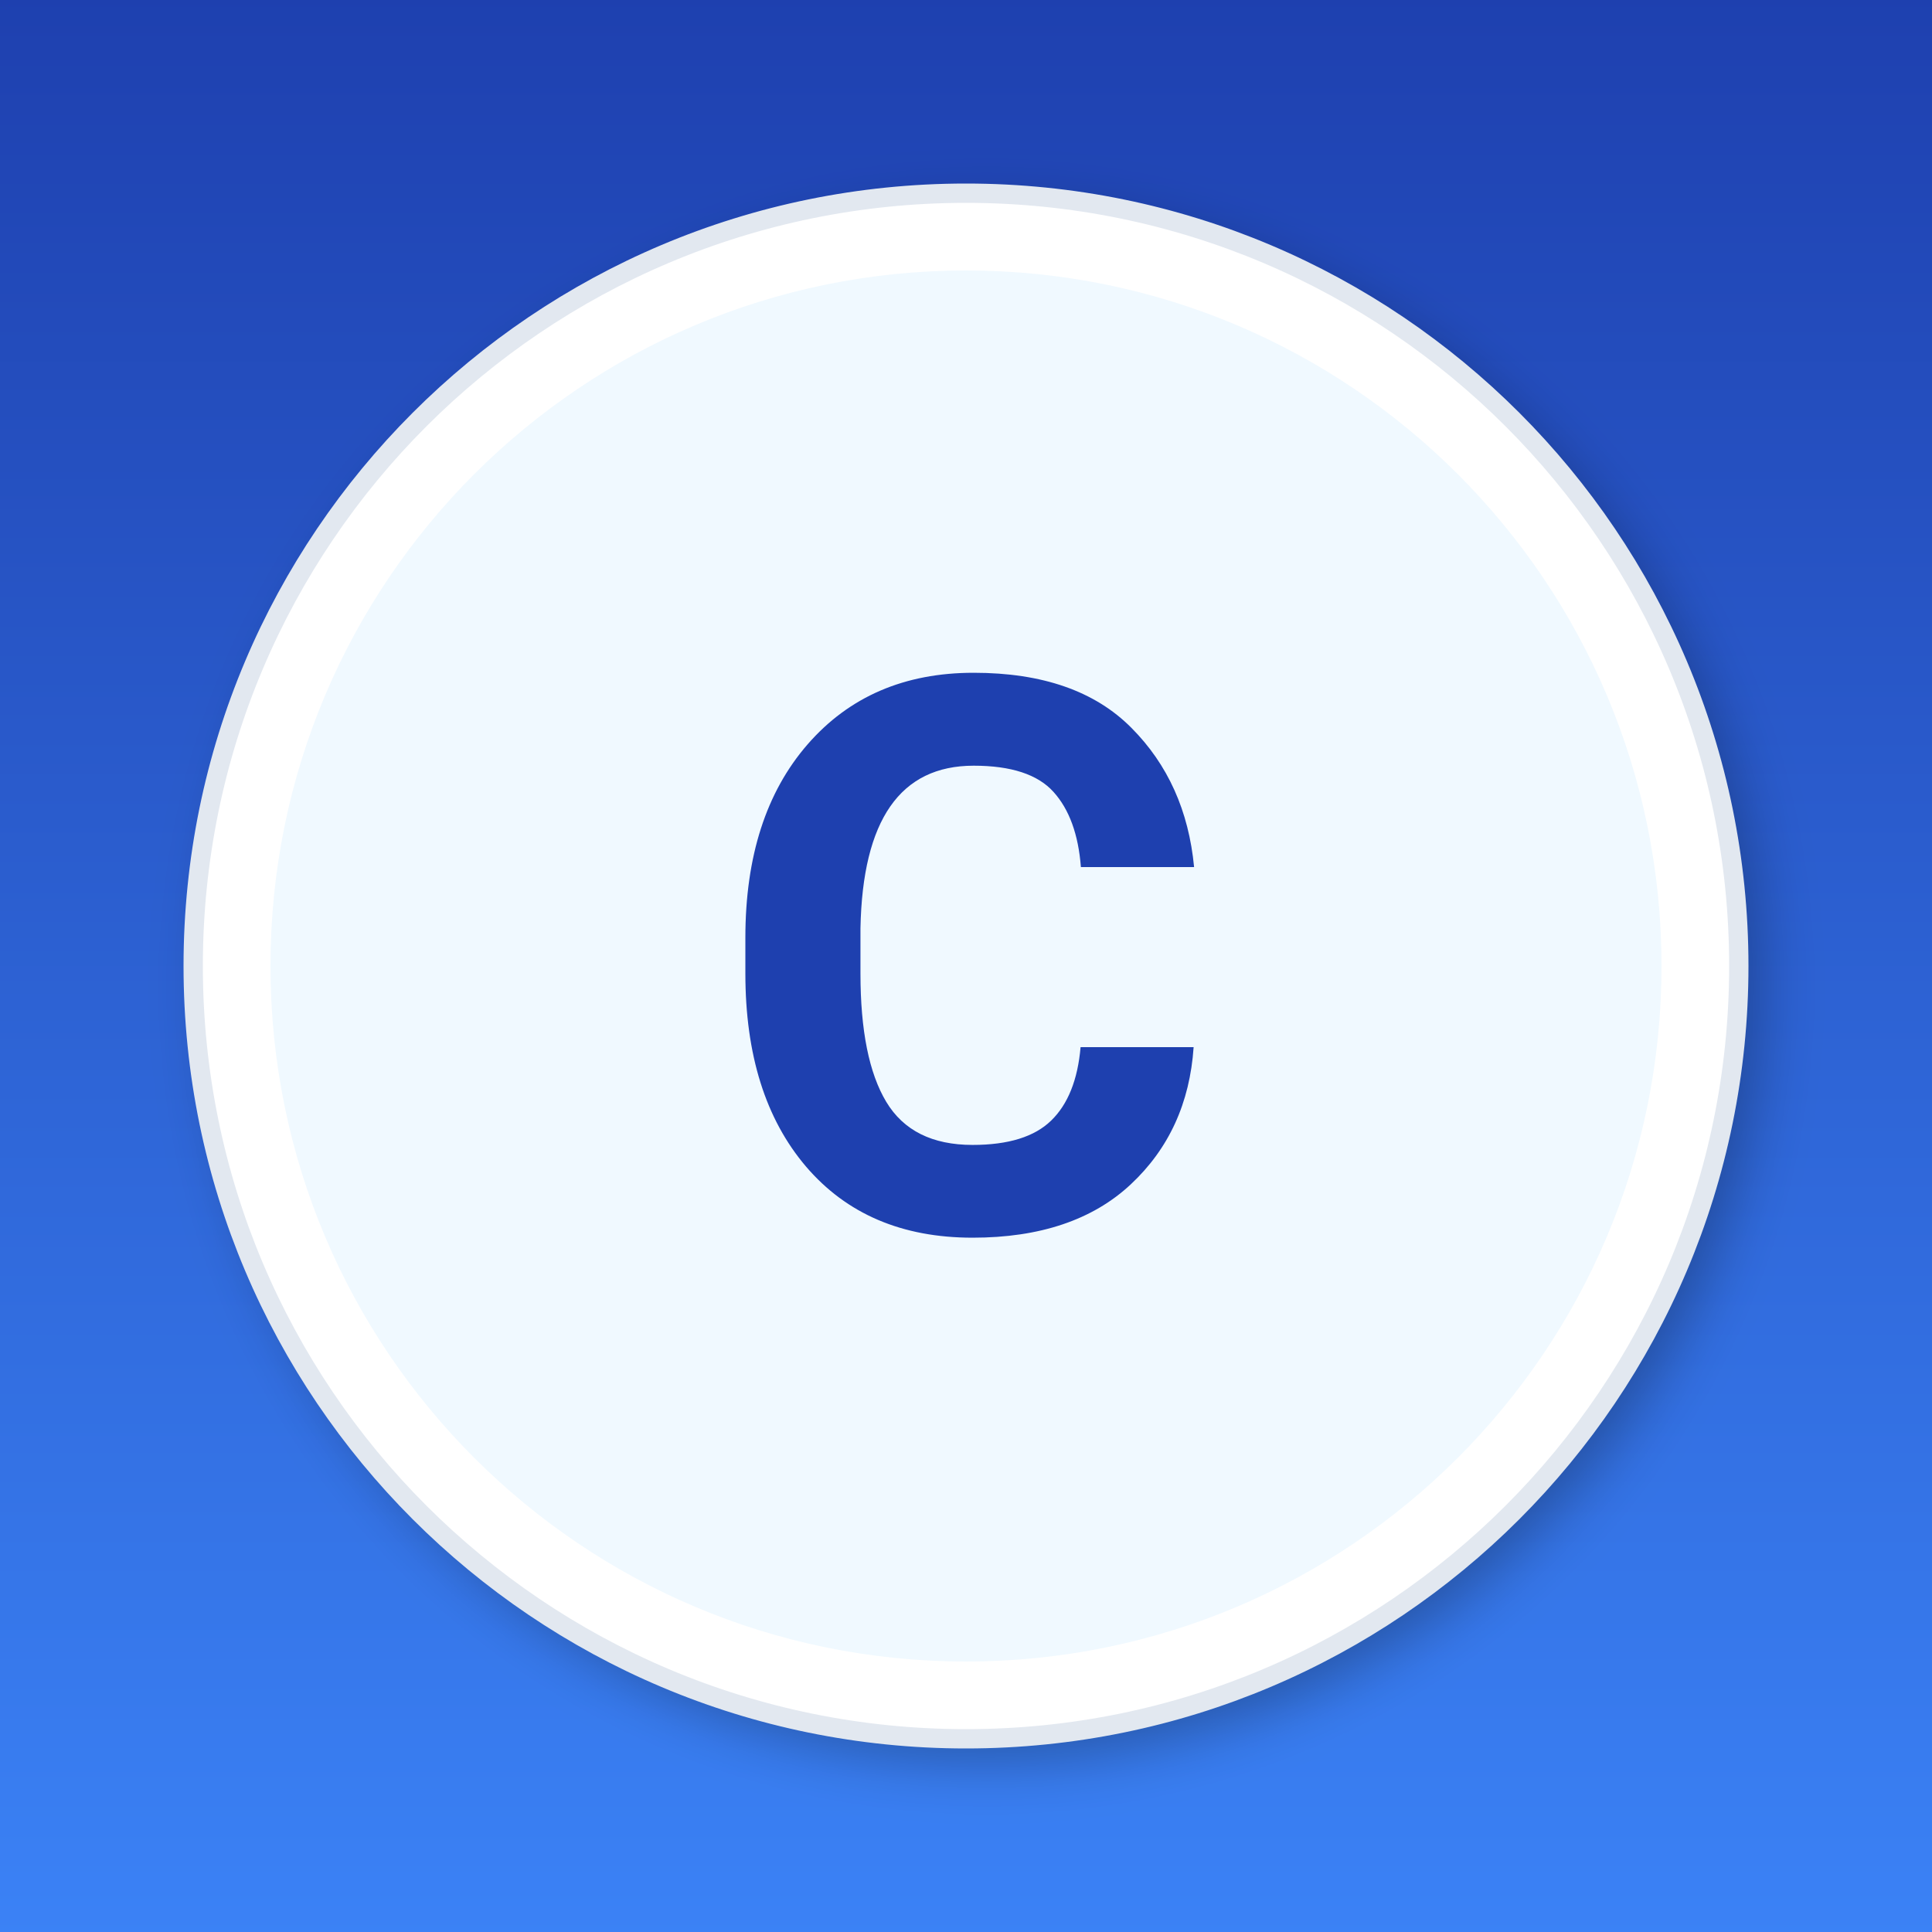
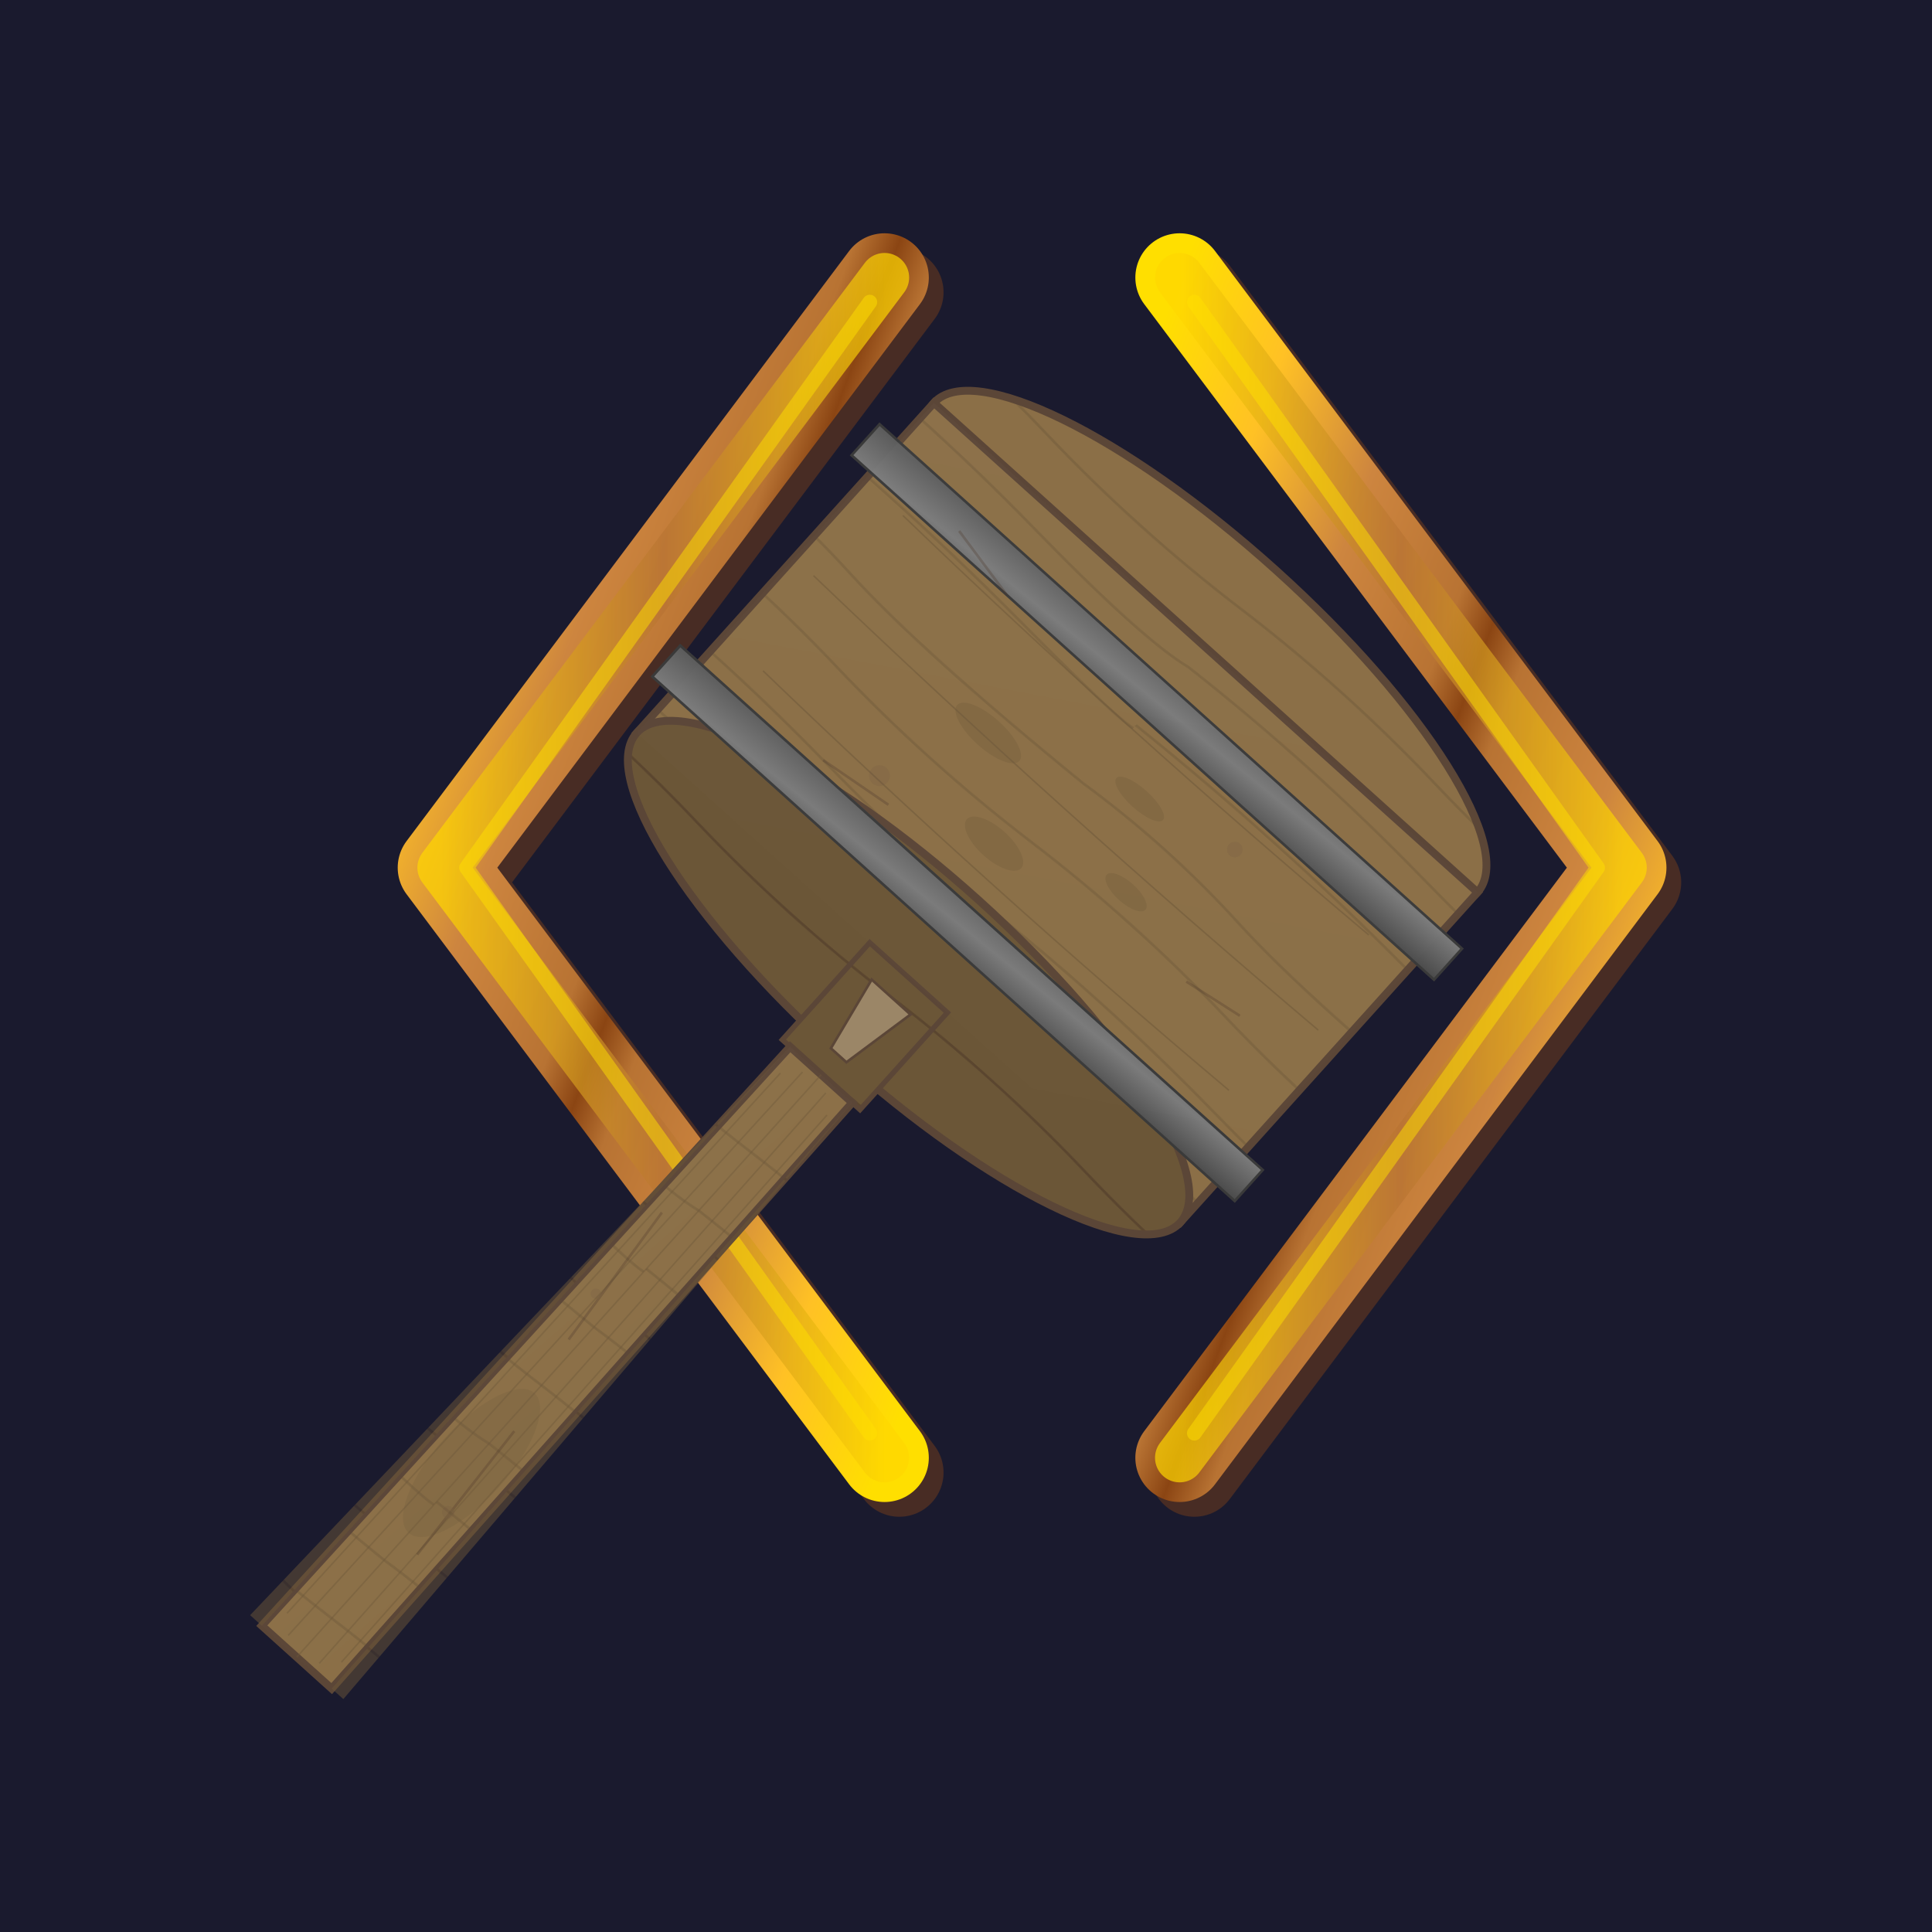
<svg xmlns="http://www.w3.org/2000/svg" width="192" height="192" viewBox="0 0 192 192">
-   <defs>
-     <linearGradient id="bgGradient" x1="0%" y1="0%" x2="0%" y2="100%">
-       <stop offset="0%" style="stop-color:#1e40af;stop-opacity:1" />
-       <stop offset="100%" style="stop-color:#3b82f6;stop-opacity:1" />
-     </linearGradient>
-     <filter id="shadow" x="-50%" y="-50%" width="200%" height="200%">
-       <feDropShadow dx="2" dy="2" stdDeviation="3" flood-opacity="0.3" />
-     </filter>
-   </defs>
-   <rect width="192" height="192" fill="url(#bgGradient)" />
-   <circle cx="96" cy="96" r="76.8" fill="white" filter="url(#shadow)" />
-   <circle cx="96" cy="96" r="69.12" fill="#f0f9ff" />
-   <text x="96" y="96" font-family="-apple-system, BlinkMacSystemFont, 'Segoe UI', Roboto, sans-serif" font-size="76.8" font-weight="bold" fill="#1e40af" text-anchor="middle" dominant-baseline="central">C</text>
-   <circle cx="96" cy="96" r="76.8" fill="none" stroke="#e2e8f0" stroke-width="1.92" />
+   <rect width="192" height="192" fill="#1a1a2e" />
+   <svg x="23" y="23" width="146" height="146" viewBox="128.5 152.5 233.5 239" preserveAspectRatio="xMidYMid meet">
+     <defs>
+       <pattern id="oakGrain" x="0" y="0" width="100" height="200" patternUnits="userSpaceOnUse">
+         <rect width="100" height="200" fill="#8B6F47" />
+         <path d="M0,10 Q25,8 50,10 T100,10" stroke="#6B5637" stroke-width="0.5" fill="none" opacity="0.4" />
+         <path d="M0,25 Q30,23 60,25 T100,25" stroke="#6B5637" stroke-width="0.5" fill="none" opacity="0.4" />
+         <path d="M0,40 Q35,38 70,40 T100,40" stroke="#6B5637" stroke-width="0.5" fill="none" opacity="0.4" />
+         <path d="M0,55 Q20,53 40,55 T100,55" stroke="#6B5637" stroke-width="0.5" fill="none" opacity="0.4" />
+         <path d="M0,70 Q25,68 50,70 T100,70" stroke="#6B5637" stroke-width="0.5" fill="none" opacity="0.4" />
+         <path d="M0,85 Q30,83 60,85 T100,85" stroke="#6B5637" stroke-width="0.5" fill="none" opacity="0.4" />
+         <path d="M0,100 Q35,98 70,100 T100,100" stroke="#6B5637" stroke-width="0.5" fill="none" opacity="0.4" />
+         <path d="M0,115 Q20,113 40,115 T100,115" stroke="#6B5637" stroke-width="0.5" fill="none" opacity="0.4" />
+         <path d="M0,130 Q25,128 50,130 T100,130" stroke="#6B5637" stroke-width="0.5" fill="none" opacity="0.4" />
+         <path d="M0,145 Q30,143 60,145 T100,145" stroke="#6B5637" stroke-width="0.5" fill="none" opacity="0.4" />
+         <path d="M0,160 Q35,158 70,160 T100,160" stroke="#6B5637" stroke-width="0.5" fill="none" opacity="0.4" />
+         <path d="M0,175 Q20,173 40,175 T100,175" stroke="#6B5637" stroke-width="0.5" fill="none" opacity="0.4" />
+         <path d="M0,190 Q25,188 50,190 T100,190" stroke="#6B5637" stroke-width="0.5" fill="none" opacity="0.4" />
+       </pattern>
+       <pattern id="oakGrainDark" x="0" y="0" width="100" height="200" patternUnits="userSpaceOnUse">
+         <rect width="100" height="200" fill="#6B5637" />
+         <path d="M0,10 Q25,8 50,10 T100,10" stroke="#4B3627" stroke-width="0.5" fill="none" opacity="0.5" />
+         <path d="M0,30 Q30,28 60,30 T100,30" stroke="#4B3627" stroke-width="0.5" fill="none" opacity="0.5" />
+         <path d="M0,50 Q35,48 70,50 T100,50" stroke="#4B3627" stroke-width="0.5" fill="none" opacity="0.5" />
+         <path d="M0,70 Q20,68 40,70 T100,70" stroke="#4B3627" stroke-width="0.5" fill="none" opacity="0.5" />
+         <path d="M0,90 Q25,88 50,90 T100,90" stroke="#4B3627" stroke-width="0.5" fill="none" opacity="0.5" />
+         <path d="M0,110 Q30,108 60,110 T100,110" stroke="#4B3627" stroke-width="0.5" fill="none" opacity="0.5" />
+         <path d="M0,130 Q35,128 70,130 T100,130" stroke="#4B3627" stroke-width="0.5" fill="none" opacity="0.5" />
+         <path d="M0,150 Q20,148 40,150 T100,150" stroke="#4B3627" stroke-width="0.5" fill="none" opacity="0.5" />
+         <path d="M0,170 Q25,168 50,170 T100,170" stroke="#4B3627" stroke-width="0.5" fill="none" opacity="0.5" />
+         <path d="M0,190 Q30,188 60,190 T100,190" stroke="#4B3627" stroke-width="0.5" fill="none" opacity="0.5" />
+       </pattern>
+       <linearGradient id="ironGradient" x1="0%" y1="0%" x2="100%" y2="100%">
+         <stop offset="0%" style="stop-color:#5A5A5A;stop-opacity:1" />
+         <stop offset="50%" style="stop-color:#7A7A7A;stop-opacity:1" />
+         <stop offset="100%" style="stop-color:#4A4A4A;stop-opacity:1" />
+       </linearGradient>
+       <linearGradient id="oilSheen" x1="0%" y1="0%" x2="100%" y2="100%">
+         <stop offset="0%" style="stop-color:#FFFFFF;stop-opacity:0.1" />
+         <stop offset="50%" style="stop-color:#FFFFFF;stop-opacity:0.05" />
+         <stop offset="100%" style="stop-color:#FFFFFF;stop-opacity:0" />
+       </linearGradient>
+       <linearGradient id="metalGradient" x1="0%" y1="0%" x2="100%" y2="100%">
+         <stop offset="0%" style="stop-color:#FFDF00;stop-opacity:1" />
+         <stop offset="15%" style="stop-color:#FFC125;stop-opacity:1" />
+         <stop offset="30%" style="stop-color:#CD853F;stop-opacity:1" />
+         <stop offset="45%" style="stop-color:#B87333;stop-opacity:1" />
+         <stop offset="50%" style="stop-color:#8B4513;stop-opacity:1" />
+         <stop offset="55%" style="stop-color:#B87333;stop-opacity:1" />
+         <stop offset="70%" style="stop-color:#CD853F;stop-opacity:1" />
+         <stop offset="85%" style="stop-color:#FFC125;stop-opacity:1" />
+         <stop offset="100%" style="stop-color:#FFDF00;stop-opacity:1" />
+       </linearGradient>
+       <linearGradient id="bracketGradient" x1="0%" y1="0%" x2="100%" y2="0%">
+         <stop offset="0%" style="stop-color:#FFD700;stop-opacity:1" />
+         <stop offset="50%" style="stop-color:#B87333;stop-opacity:1" />
+         <stop offset="100%" style="stop-color:#FFD700;stop-opacity:1" />
+       </linearGradient>
+     </defs>
+     <g transform="translate(256, 256) scale(0.8)">
+       <g transform="translate(-75, 0)">
+         <path d="M 45 -120 L -45 0 L 45 120" stroke="#8B4513" stroke-width="18" fill="none" stroke-linecap="round" stroke-linejoin="round" opacity="0.4" transform="translate(3, 3)" />
+         <path d="M 45 -120 L -45 0 L 45 120" stroke="url(#metalGradient)" stroke-width="18" fill="none" stroke-linecap="round" stroke-linejoin="round" />
+         <path d="M 45 -120 L -45 0 L 45 120" stroke="url(#bracketGradient)" stroke-width="10" fill="none" stroke-linecap="round" stroke-linejoin="round" opacity="0.7" />
+         <path d="M 42 -115 L -40 0 L 42 115" stroke="#FFDF00" stroke-width="3" fill="none" stroke-linecap="round" stroke-linejoin="round" opacity="0.5" />
+       </g>
+       <g transform="translate(75, 0)">
+         <path d="M -45 -120 L 45 0 L -45 120" stroke="#8B4513" stroke-width="18" fill="none" stroke-linecap="round" stroke-linejoin="round" opacity="0.4" transform="translate(3, 3)" />
+         <path d="M -45 -120 L 45 0 L -45 120" stroke="url(#metalGradient)" stroke-width="18" fill="none" stroke-linecap="round" stroke-linejoin="round" />
+         <path d="M -45 -120 L 45 0 L -45 120" stroke="url(#bracketGradient)" stroke-width="10" fill="none" stroke-linecap="round" stroke-linejoin="round" opacity="0.7" />
+         <path d="M -42 -115 L 40 0 L -42 115" stroke="#FFDF00" stroke-width="3" fill="none" stroke-linecap="round" stroke-linejoin="round" opacity="0.5" />
+       </g>
+     </g>
+     <g transform="translate(216, 296) rotate(42) scale(0.85)">
+       <g id="malletHead">
+         <ellipse cx="0" cy="-120" rx="70" ry="20" fill="url(#oakGrain)" stroke="#5B4637" stroke-width="1.5" />
+         <rect x="-70" y="-120" width="140" height="85" fill="url(#oakGrain)" stroke="#5B4637" stroke-width="1.5" />
+         <ellipse cx="0" cy="-35" rx="70" ry="20" fill="url(#oakGrainDark)" stroke="#5B4637" stroke-width="1.5" />
+         <rect x="-75" y="-110" width="150" height="8" fill="url(#ironGradient)" stroke="#3A3A3A" stroke-width="0.5" />
+         <rect x="-75" y="-53" width="150" height="8" fill="url(#ironGradient)" stroke="#3A3A3A" stroke-width="0.5" />
+         <ellipse cx="-20" cy="-80" rx="8" ry="3" fill="#6B5637" opacity="0.3" />
+         <ellipse cx="10" cy="-90" rx="6" ry="2" fill="#6B5637" opacity="0.3" />
+         <ellipse cx="-5" cy="-65" rx="7" ry="3" fill="#6B5637" opacity="0.3" />
+         <ellipse cx="20" cy="-75" rx="5" ry="2" fill="#6B5637" opacity="0.3" />
+         <path d="M-60,-100 Q0,-98 60,-100" stroke="#6B5637" stroke-width="0.3" fill="none" opacity="0.5" />
+         <path d="M-65,-80 Q0,-78 65,-80" stroke="#6B5637" stroke-width="0.3" fill="none" opacity="0.5" />
+         <path d="M-60,-60 Q0,-58 60,-60" stroke="#6B5637" stroke-width="0.3" fill="none" opacity="0.5" />
+       </g>
+       <g id="handle">
+         <rect x="-10" y="-35" width="20" height="25" fill="url(#oakGrainDark)" stroke="#5B4637" stroke-width="1" />
+         <path d="M-8,-10 L-9,140 L9,140 L8,-10 Z" fill="url(#oakGrain)" stroke="#5B4637" stroke-width="1.5" />
+         <path d="M-8,-10 Q-10,65 -12,140 L-9,140 Z" fill="url(#oakGrainDark)" opacity="0.5" />
+         <path d="M8,-10 Q10,65 12,140 L9,140 Z" fill="url(#oakGrainDark)" opacity="0.5" />
+         <ellipse cx="0" cy="90" rx="7" ry="18" fill="#6B5637" opacity="0.2" />
+         <line x1="-6" y1="-5" x2="-7" y2="135" stroke="#6B5637" stroke-width="0.3" opacity="0.4" />
+         <line x1="-3" y1="-8" x2="-4" y2="138" stroke="#6B5637" stroke-width="0.3" opacity="0.4" />
+         <line x1="0" y1="-10" x2="0" y2="140" stroke="#6B5637" stroke-width="0.3" opacity="0.4" />
+         <line x1="3" y1="-8" x2="4" y2="138" stroke="#6B5637" stroke-width="0.3" opacity="0.4" />
+         <line x1="6" y1="-5" x2="7" y2="135" stroke="#6B5637" stroke-width="0.3" opacity="0.4" />
+         <path d="M-5,-30 L-2,-15 L2,-15 L5,-30 Z" fill="#9B8667" stroke="#5B4637" stroke-width="0.5" />
+       </g>
+       <g id="aging" opacity="0.3">
+         <line x1="-50" y1="-105" x2="-35" y2="-102" stroke="#4B3627" stroke-width="0.5" />
+         <line x1="40" y1="-70" x2="52" y2="-72" stroke="#4B3627" stroke-width="0.5" />
+         <line x1="-40" y1="-55" x2="-25" y2="-57" stroke="#4B3627" stroke-width="0.5" />
+         <line x1="-5" y1="30" x2="-2" y2="60" stroke="#4B3627" stroke-width="0.5" />
+         <line x1="2" y1="80" x2="4" y2="110" stroke="#4B3627" stroke-width="0.5" />
+         <circle cx="-30" cy="-60" r="2" fill="#5B4637" opacity="0.4" />
+         <circle cx="30" cy="-95" r="1.5" fill="#5B4637" opacity="0.4" />
+         <circle cx="-4" cy="50" r="1" fill="#5B4637" opacity="0.4" />
+         <circle cx="3" cy="100" r="1.2" fill="#5B4637" opacity="0.4" />
+       </g>
+       <g id="sheen" opacity="0.15">
+         <rect x="-70" y="-120" width="140" height="85" fill="url(#oilSheen)" />
+         <path d="M-8,-10 L-9,140 L9,140 L8,-10 Z" fill="url(#oilSheen)" />
+       </g>
+     </g>
+   </svg>
</svg>
